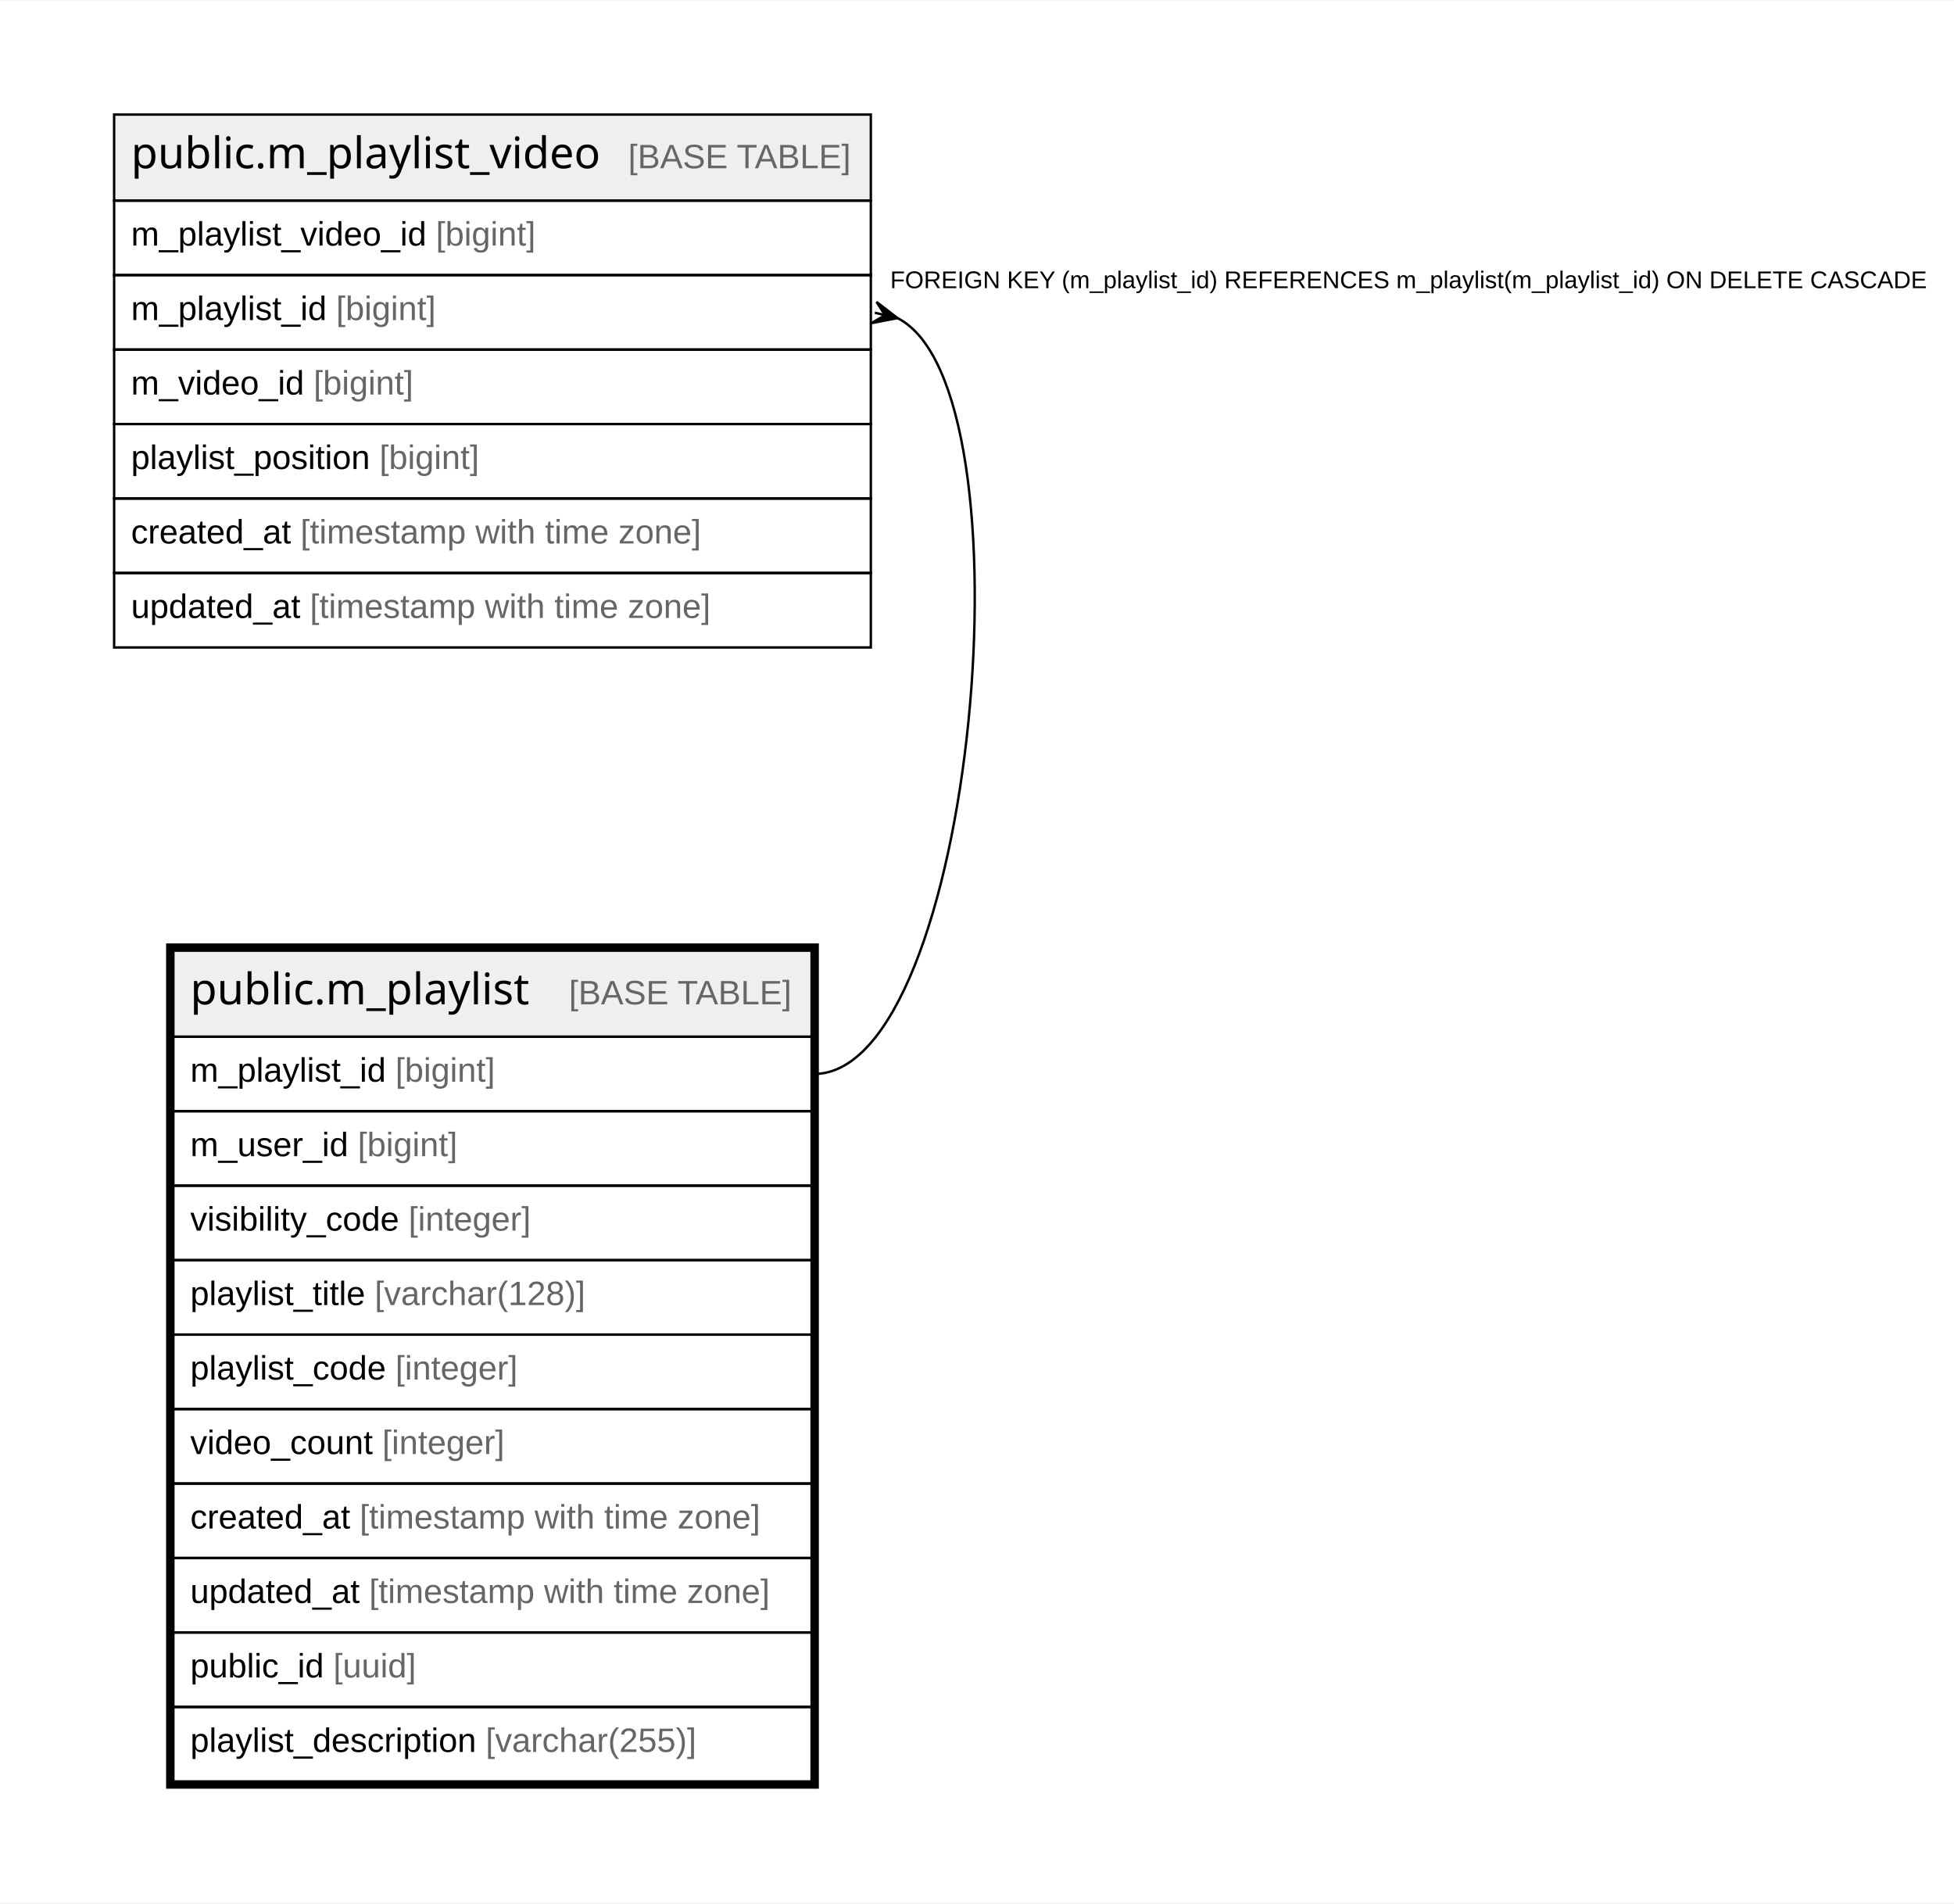
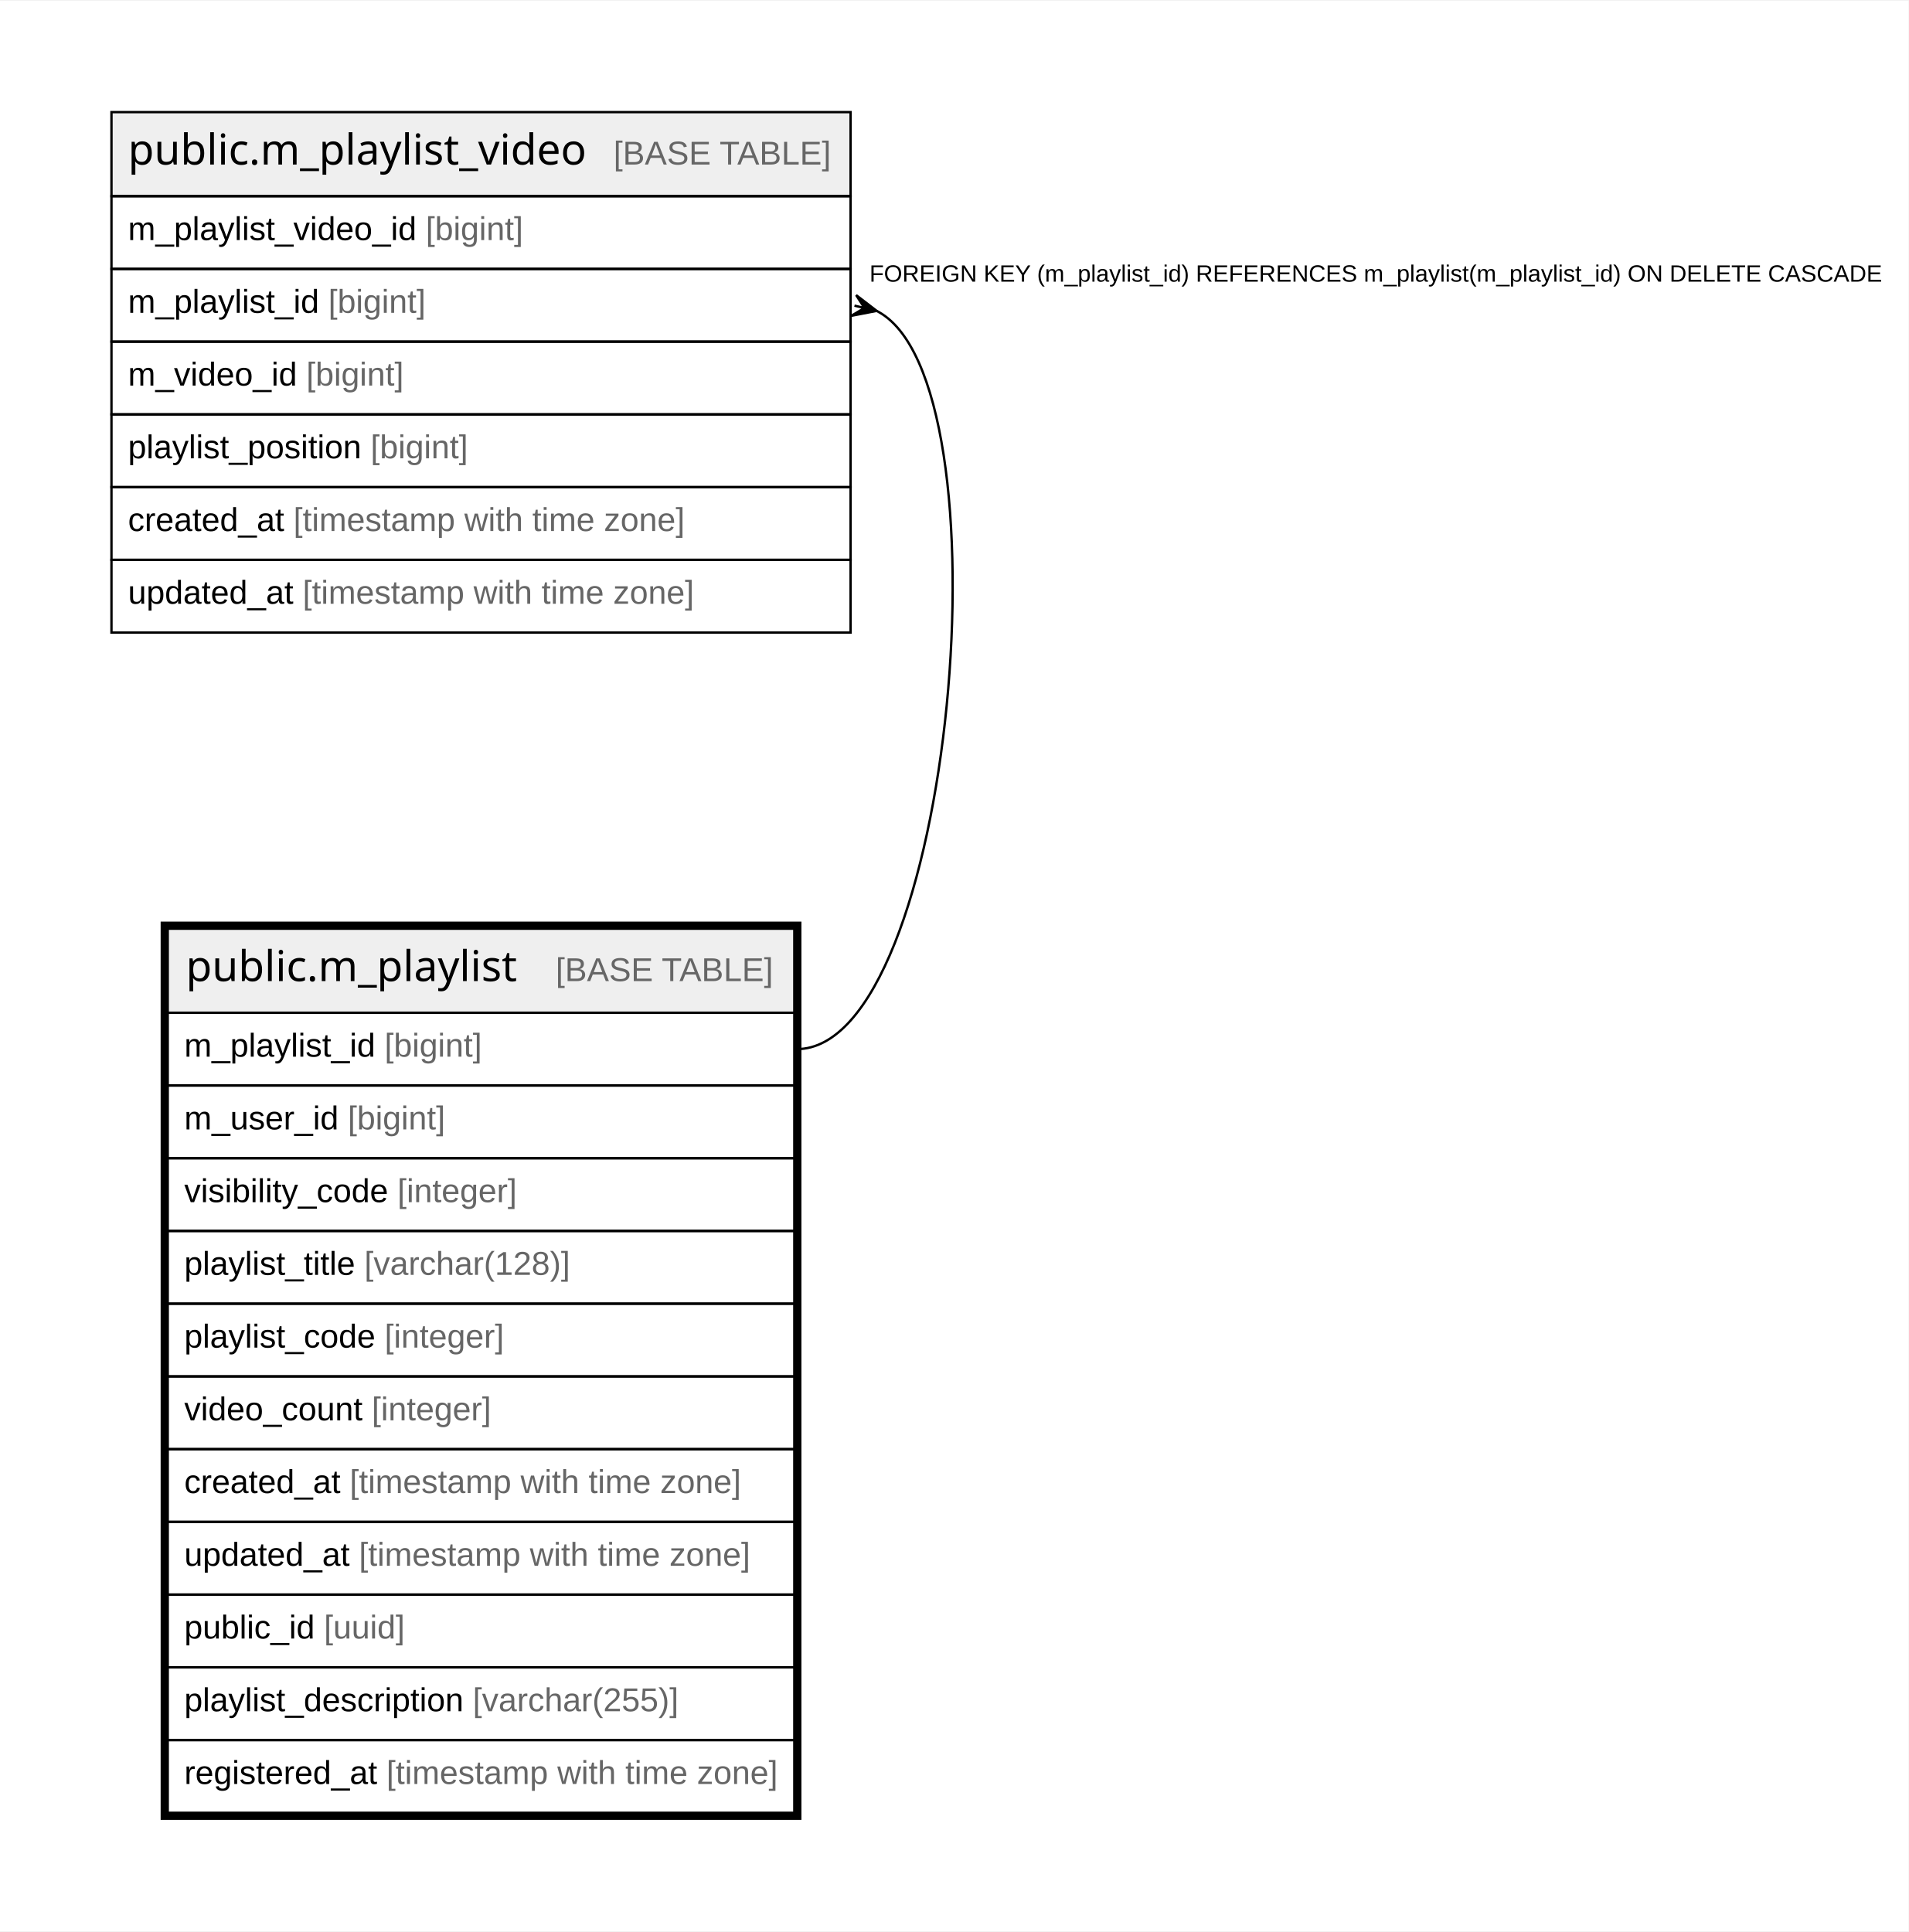
- <svg xmlns="http://www.w3.org/2000/svg" width="808pt" height="787pt" viewBox="0.00 0.00 808.16 786.80">
-   <g id="graph0" class="graph" transform="scale(1 1) rotate(0) translate(4 782.8)">
-     <polygon fill="white" stroke="none" points="-4,4 -4,-782.8 804.16,-782.8 804.16,4 -4,4" />
+ <svg xmlns="http://www.w3.org/2000/svg" width="808pt" height="818pt" viewBox="0.00 0.00 808.16 817.60">
+   <g id="graph0" class="graph" transform="scale(1 1) rotate(0) translate(4 813.6)">
+     <polygon fill="white" stroke="none" points="-4,4 -4,-813.6 804.16,-813.6 804.16,4 -4,4" />
    <g id="node1" class="node">
-       <polygon fill="#efefef" stroke="none" points="67.7,-354.2 67.7,-389.8 331.67,-389.8 331.67,-354.2 67.7,-354.2" />
-       <polygon fill="none" stroke="black" points="67.7,-354.2 67.7,-389.8 331.67,-389.8 331.67,-354.2 67.7,-354.2" />
-       <text text-anchor="start" x="74.7" y="-367.6" font-family="Arial Bold" font-size="18.00">public.m_playlist</text>
-       <text text-anchor="start" x="200.19" y="-367.6" font-family="Arial" font-size="14.00">    </text>
-       <text text-anchor="start" x="231.3" y="-367.6" font-family="Arial" font-size="14.00" fill="#666666">[BASE TABLE]</text>
-       <polygon fill="none" stroke="black" points="67.7,-323.4 67.7,-354.2 331.67,-354.2 331.67,-323.4 67.7,-323.4" />
-       <text text-anchor="start" x="74.7" y="-335.6" font-family="Arial" font-size="14.00">m_playlist_id </text>
-       <text text-anchor="start" x="159.51" y="-335.6" font-family="Arial" font-size="14.00" fill="#666666">[bigint]</text>
-       <polygon fill="none" stroke="black" points="67.7,-292.6 67.7,-323.4 331.67,-323.4 331.67,-292.6 67.7,-292.6" />
-       <text text-anchor="start" x="74.7" y="-304.8" font-family="Arial" font-size="14.00">m_user_id </text>
-       <text text-anchor="start" x="143.95" y="-304.8" font-family="Arial" font-size="14.00" fill="#666666">[bigint]</text>
-       <polygon fill="none" stroke="black" points="67.7,-261.8 67.7,-292.6 331.67,-292.6 331.67,-261.8 67.7,-261.8" />
-       <text text-anchor="start" x="74.7" y="-274" font-family="Arial" font-size="14.00">visibility_code </text>
-       <text text-anchor="start" x="164.96" y="-274" font-family="Arial" font-size="14.00" fill="#666666">[integer]</text>
-       <polygon fill="none" stroke="black" points="67.7,-231 67.7,-261.8 331.67,-261.8 331.67,-231 67.7,-231" />
-       <text text-anchor="start" x="74.7" y="-243.2" font-family="Arial" font-size="14.00">playlist_title </text>
-       <text text-anchor="start" x="150.95" y="-243.2" font-family="Arial" font-size="14.00" fill="#666666">[varchar(128)]</text>
-       <polygon fill="none" stroke="black" points="67.7,-200.2 67.7,-231 331.67,-231 331.67,-200.2 67.7,-200.2" />
-       <text text-anchor="start" x="74.7" y="-212.4" font-family="Arial" font-size="14.00">playlist_code </text>
-       <text text-anchor="start" x="159.52" y="-212.4" font-family="Arial" font-size="14.00" fill="#666666">[integer]</text>
-       <polygon fill="none" stroke="black" points="67.7,-169.4 67.7,-200.2 331.67,-200.2 331.67,-169.4 67.7,-169.4" />
-       <text text-anchor="start" x="74.7" y="-181.6" font-family="Arial" font-size="14.00">video_count </text>
-       <text text-anchor="start" x="154.09" y="-181.6" font-family="Arial" font-size="14.00" fill="#666666">[integer]</text>
-       <polygon fill="none" stroke="black" points="67.7,-138.6 67.7,-169.4 331.67,-169.4 331.67,-138.6 67.7,-138.6" />
-       <text text-anchor="start" x="74.7" y="-150.8" font-family="Arial" font-size="14.00">created_at </text>
-       <text text-anchor="start" x="144.74" y="-150.8" font-family="Arial" font-size="14.00" fill="#666666">[timestamp with time zone]</text>
-       <polygon fill="none" stroke="black" points="67.7,-107.8 67.7,-138.6 331.67,-138.6 331.67,-107.8 67.7,-107.8" />
-       <text text-anchor="start" x="74.7" y="-120" font-family="Arial" font-size="14.00">updated_at </text>
-       <text text-anchor="start" x="148.65" y="-120" font-family="Arial" font-size="14.00" fill="#666666">[timestamp with time zone]</text>
-       <polygon fill="none" stroke="black" points="67.7,-77 67.7,-107.8 331.67,-107.8 331.67,-77 67.7,-77" />
-       <text text-anchor="start" x="74.7" y="-89.2" font-family="Arial" font-size="14.00">public_id </text>
-       <text text-anchor="start" x="133.85" y="-89.2" font-family="Arial" font-size="14.00" fill="#666666">[uuid]</text>
-       <polygon fill="none" stroke="black" points="67.7,-46.2 67.7,-77 331.67,-77 331.67,-46.2 67.7,-46.2" />
-       <text text-anchor="start" x="74.7" y="-58.4" font-family="Arial" font-size="14.00">playlist_description </text>
-       <text text-anchor="start" x="196.87" y="-58.4" font-family="Arial" font-size="14.00" fill="#666666">[varchar(255)]</text>
-       <polygon fill="none" stroke="black" stroke-width="3" points="66.2,-44.7 66.2,-391.3 333.17,-391.3 333.17,-44.7 66.2,-44.7" />
+       <polygon fill="#efefef" stroke="none" points="67.02,-385 67.02,-420.6 332.35,-420.6 332.35,-385 67.02,-385" />
+       <polygon fill="none" stroke="black" points="67.02,-385 67.02,-420.6 332.35,-420.6 332.35,-385 67.02,-385" />
+       <text text-anchor="start" x="74.7" y="-398.4" font-family="Arial Bold" font-size="18.00">public.m_playlist</text>
+       <text text-anchor="start" x="200.19" y="-398.4" font-family="Arial" font-size="14.00">    </text>
+       <text text-anchor="start" x="231.3" y="-398.4" font-family="Arial" font-size="14.00" fill="#666666">[BASE TABLE]</text>
+       <polygon fill="none" stroke="black" points="67.02,-354.2 67.02,-385 332.35,-385 332.35,-354.2 67.02,-354.2" />
+       <text text-anchor="start" x="74.02" y="-366.4" font-family="Arial" font-size="14.00">m_playlist_id </text>
+       <text text-anchor="start" x="158.83" y="-366.4" font-family="Arial" font-size="14.00" fill="#666666">[bigint]</text>
+       <polygon fill="none" stroke="black" points="67.02,-323.4 67.02,-354.2 332.35,-354.2 332.35,-323.4 67.02,-323.4" />
+       <text text-anchor="start" x="74.02" y="-335.6" font-family="Arial" font-size="14.00">m_user_id </text>
+       <text text-anchor="start" x="143.27" y="-335.6" font-family="Arial" font-size="14.00" fill="#666666">[bigint]</text>
+       <polygon fill="none" stroke="black" points="67.02,-292.6 67.02,-323.4 332.35,-323.4 332.35,-292.6 67.02,-292.6" />
+       <text text-anchor="start" x="74.02" y="-304.8" font-family="Arial" font-size="14.00">visibility_code </text>
+       <text text-anchor="start" x="164.28" y="-304.8" font-family="Arial" font-size="14.00" fill="#666666">[integer]</text>
+       <polygon fill="none" stroke="black" points="67.02,-261.8 67.02,-292.6 332.35,-292.6 332.35,-261.8 67.02,-261.8" />
+       <text text-anchor="start" x="74.02" y="-274" font-family="Arial" font-size="14.00">playlist_title </text>
+       <text text-anchor="start" x="150.27" y="-274" font-family="Arial" font-size="14.00" fill="#666666">[varchar(128)]</text>
+       <polygon fill="none" stroke="black" points="67.02,-231 67.02,-261.8 332.35,-261.8 332.35,-231 67.02,-231" />
+       <text text-anchor="start" x="74.02" y="-243.2" font-family="Arial" font-size="14.00">playlist_code </text>
+       <text text-anchor="start" x="158.85" y="-243.2" font-family="Arial" font-size="14.00" fill="#666666">[integer]</text>
+       <polygon fill="none" stroke="black" points="67.02,-200.2 67.02,-231 332.35,-231 332.35,-200.2 67.02,-200.2" />
+       <text text-anchor="start" x="74.02" y="-212.4" font-family="Arial" font-size="14.00">video_count </text>
+       <text text-anchor="start" x="153.41" y="-212.4" font-family="Arial" font-size="14.00" fill="#666666">[integer]</text>
+       <polygon fill="none" stroke="black" points="67.02,-169.4 67.02,-200.2 332.35,-200.2 332.35,-169.4 67.02,-169.4" />
+       <text text-anchor="start" x="74.02" y="-181.6" font-family="Arial" font-size="14.00">created_at </text>
+       <text text-anchor="start" x="144.07" y="-181.6" font-family="Arial" font-size="14.00" fill="#666666">[timestamp with time zone]</text>
+       <polygon fill="none" stroke="black" points="67.02,-138.6 67.02,-169.4 332.35,-169.4 332.35,-138.6 67.02,-138.6" />
+       <text text-anchor="start" x="74.02" y="-150.8" font-family="Arial" font-size="14.00">updated_at </text>
+       <text text-anchor="start" x="147.98" y="-150.8" font-family="Arial" font-size="14.00" fill="#666666">[timestamp with time zone]</text>
+       <polygon fill="none" stroke="black" points="67.02,-107.8 67.02,-138.6 332.35,-138.6 332.35,-107.8 67.02,-107.8" />
+       <text text-anchor="start" x="74.02" y="-120" font-family="Arial" font-size="14.00">public_id </text>
+       <text text-anchor="start" x="133.17" y="-120" font-family="Arial" font-size="14.00" fill="#666666">[uuid]</text>
+       <polygon fill="none" stroke="black" points="67.02,-77 67.02,-107.8 332.35,-107.8 332.35,-77 67.02,-77" />
+       <text text-anchor="start" x="74.02" y="-89.2" font-family="Arial" font-size="14.00">playlist_description </text>
+       <text text-anchor="start" x="196.19" y="-89.2" font-family="Arial" font-size="14.00" fill="#666666">[varchar(255)]</text>
+       <polygon fill="none" stroke="black" points="67.02,-46.2 67.02,-77 332.35,-77 332.35,-46.2 67.02,-46.2" />
+       <text text-anchor="start" x="74.02" y="-58.4" font-family="Arial" font-size="14.00">registered_at </text>
+       <text text-anchor="start" x="159.63" y="-58.4" font-family="Arial" font-size="14.00" fill="#666666">[timestamp with time zone]</text>
+       <polygon fill="none" stroke="black" stroke-width="3" points="65.52,-44.7 65.52,-422.1 333.85,-422.1 333.85,-44.7 65.52,-44.7" />
    </g>
    <g id="node2" class="node">
-       <polygon fill="#efefef" stroke="none" points="43.2,-700 43.2,-735.6 356.17,-735.6 356.17,-700 43.2,-700" />
-       <polygon fill="none" stroke="black" points="43.2,-700 43.2,-735.6 356.17,-735.6 356.17,-700 43.2,-700" />
-       <text text-anchor="start" x="50.2" y="-713.4" font-family="Arial Bold" font-size="18.00">public.m_playlist_video</text>
-       <text text-anchor="start" x="224.68" y="-713.4" font-family="Arial" font-size="14.00">    </text>
-       <text text-anchor="start" x="255.8" y="-713.4" font-family="Arial" font-size="14.00" fill="#666666">[BASE TABLE]</text>
+       <polygon fill="#efefef" stroke="none" points="43.2,-730.8 43.2,-766.4 356.17,-766.4 356.17,-730.8 43.2,-730.8" />
+       <polygon fill="none" stroke="black" points="43.2,-730.8 43.2,-766.4 356.17,-766.4 356.17,-730.8 43.2,-730.8" />
+       <text text-anchor="start" x="50.2" y="-744.2" font-family="Arial Bold" font-size="18.00">public.m_playlist_video</text>
+       <text text-anchor="start" x="224.68" y="-744.2" font-family="Arial" font-size="14.00">    </text>
+       <text text-anchor="start" x="255.8" y="-744.2" font-family="Arial" font-size="14.00" fill="#666666">[BASE TABLE]</text>
+       <polygon fill="none" stroke="black" points="43.2,-700 43.2,-730.8 356.17,-730.8 356.17,-700 43.2,-700" />
+       <text text-anchor="start" x="50.2" y="-712.2" font-family="Arial" font-size="14.00">m_playlist_video_id </text>
+       <text text-anchor="start" x="176.27" y="-712.2" font-family="Arial" font-size="14.00" fill="#666666">[bigint]</text>
      <polygon fill="none" stroke="black" points="43.2,-669.2 43.2,-700 356.17,-700 356.17,-669.2 43.2,-669.2" />
-       <text text-anchor="start" x="50.2" y="-681.4" font-family="Arial" font-size="14.00">m_playlist_video_id </text>
-       <text text-anchor="start" x="176.27" y="-681.4" font-family="Arial" font-size="14.00" fill="#666666">[bigint]</text>
+       <text text-anchor="start" x="50.2" y="-681.4" font-family="Arial" font-size="14.00">m_playlist_id </text>
+       <text text-anchor="start" x="135.01" y="-681.4" font-family="Arial" font-size="14.00" fill="#666666">[bigint]</text>
      <polygon fill="none" stroke="black" points="43.2,-638.4 43.2,-669.2 356.17,-669.2 356.17,-638.4 43.2,-638.4" />
-       <text text-anchor="start" x="50.2" y="-650.6" font-family="Arial" font-size="14.00">m_playlist_id </text>
-       <text text-anchor="start" x="135.01" y="-650.6" font-family="Arial" font-size="14.00" fill="#666666">[bigint]</text>
+       <text text-anchor="start" x="50.2" y="-650.6" font-family="Arial" font-size="14.00">m_video_id </text>
+       <text text-anchor="start" x="125.69" y="-650.6" font-family="Arial" font-size="14.00" fill="#666666">[bigint]</text>
      <polygon fill="none" stroke="black" points="43.2,-607.6 43.2,-638.4 356.17,-638.4 356.17,-607.6 43.2,-607.6" />
-       <text text-anchor="start" x="50.2" y="-619.8" font-family="Arial" font-size="14.00">m_video_id </text>
-       <text text-anchor="start" x="125.69" y="-619.8" font-family="Arial" font-size="14.00" fill="#666666">[bigint]</text>
+       <text text-anchor="start" x="50.2" y="-619.8" font-family="Arial" font-size="14.00">playlist_position </text>
+       <text text-anchor="start" x="152.92" y="-619.8" font-family="Arial" font-size="14.00" fill="#666666">[bigint]</text>
      <polygon fill="none" stroke="black" points="43.2,-576.8 43.2,-607.6 356.17,-607.6 356.17,-576.8 43.2,-576.8" />
-       <text text-anchor="start" x="50.2" y="-589" font-family="Arial" font-size="14.00">playlist_position </text>
-       <text text-anchor="start" x="152.92" y="-589" font-family="Arial" font-size="14.00" fill="#666666">[bigint]</text>
+       <text text-anchor="start" x="50.2" y="-589" font-family="Arial" font-size="14.00">created_at </text>
+       <text text-anchor="start" x="120.25" y="-589" font-family="Arial" font-size="14.00" fill="#666666">[timestamp with time zone]</text>
      <polygon fill="none" stroke="black" points="43.2,-546 43.2,-576.8 356.17,-576.8 356.17,-546 43.2,-546" />
-       <text text-anchor="start" x="50.2" y="-558.2" font-family="Arial" font-size="14.00">created_at </text>
-       <text text-anchor="start" x="120.25" y="-558.2" font-family="Arial" font-size="14.00" fill="#666666">[timestamp with time zone]</text>
-       <polygon fill="none" stroke="black" points="43.2,-515.2 43.2,-546 356.17,-546 356.17,-515.2 43.2,-515.2" />
-       <text text-anchor="start" x="50.2" y="-527.4" font-family="Arial" font-size="14.00">updated_at </text>
-       <text text-anchor="start" x="124.16" y="-527.4" font-family="Arial" font-size="14.00" fill="#666666">[timestamp with time zone]</text>
+       <text text-anchor="start" x="50.2" y="-558.2" font-family="Arial" font-size="14.00">updated_at </text>
+       <text text-anchor="start" x="124.16" y="-558.2" font-family="Arial" font-size="14.00" fill="#666666">[timestamp with time zone]</text>
    </g>
    <g id="edge1" class="edge">
-       <path fill="none" stroke="black" d="M367.14,-651.45C424.78,-622.62 399.32,-338.8 332.67,-338.8" />
-       <polygon fill="black" stroke="black" points="367.23,-651.42 356.46,-649.34 362.04,-652.65 357.82,-653.65 357.82,-653.65 357.82,-653.65 362.04,-652.65 358.53,-658.1 367.23,-651.42" />
-       <text text-anchor="start" x="364.17" y="-663.8" font-family="Arial" font-size="10.00">FOREIGN KEY (m_playlist_id) REFERENCES m_playlist(m_playlist_id) ON DELETE CASCADE</text>
+       <path fill="none" stroke="black" d="M367.14,-682.25C424.83,-653.42 399.98,-369.6 333.35,-369.6" />
+       <polygon fill="black" stroke="black" points="367.23,-682.23 356.46,-680.14 362.04,-683.45 357.82,-684.45 357.82,-684.45 357.82,-684.45 362.04,-683.45 358.53,-688.9 367.23,-682.23" />
+       <text text-anchor="start" x="364.17" y="-694.6" font-family="Arial" font-size="10.00">FOREIGN KEY (m_playlist_id) REFERENCES m_playlist(m_playlist_id) ON DELETE CASCADE</text>
    </g>
  </g>
</svg>
